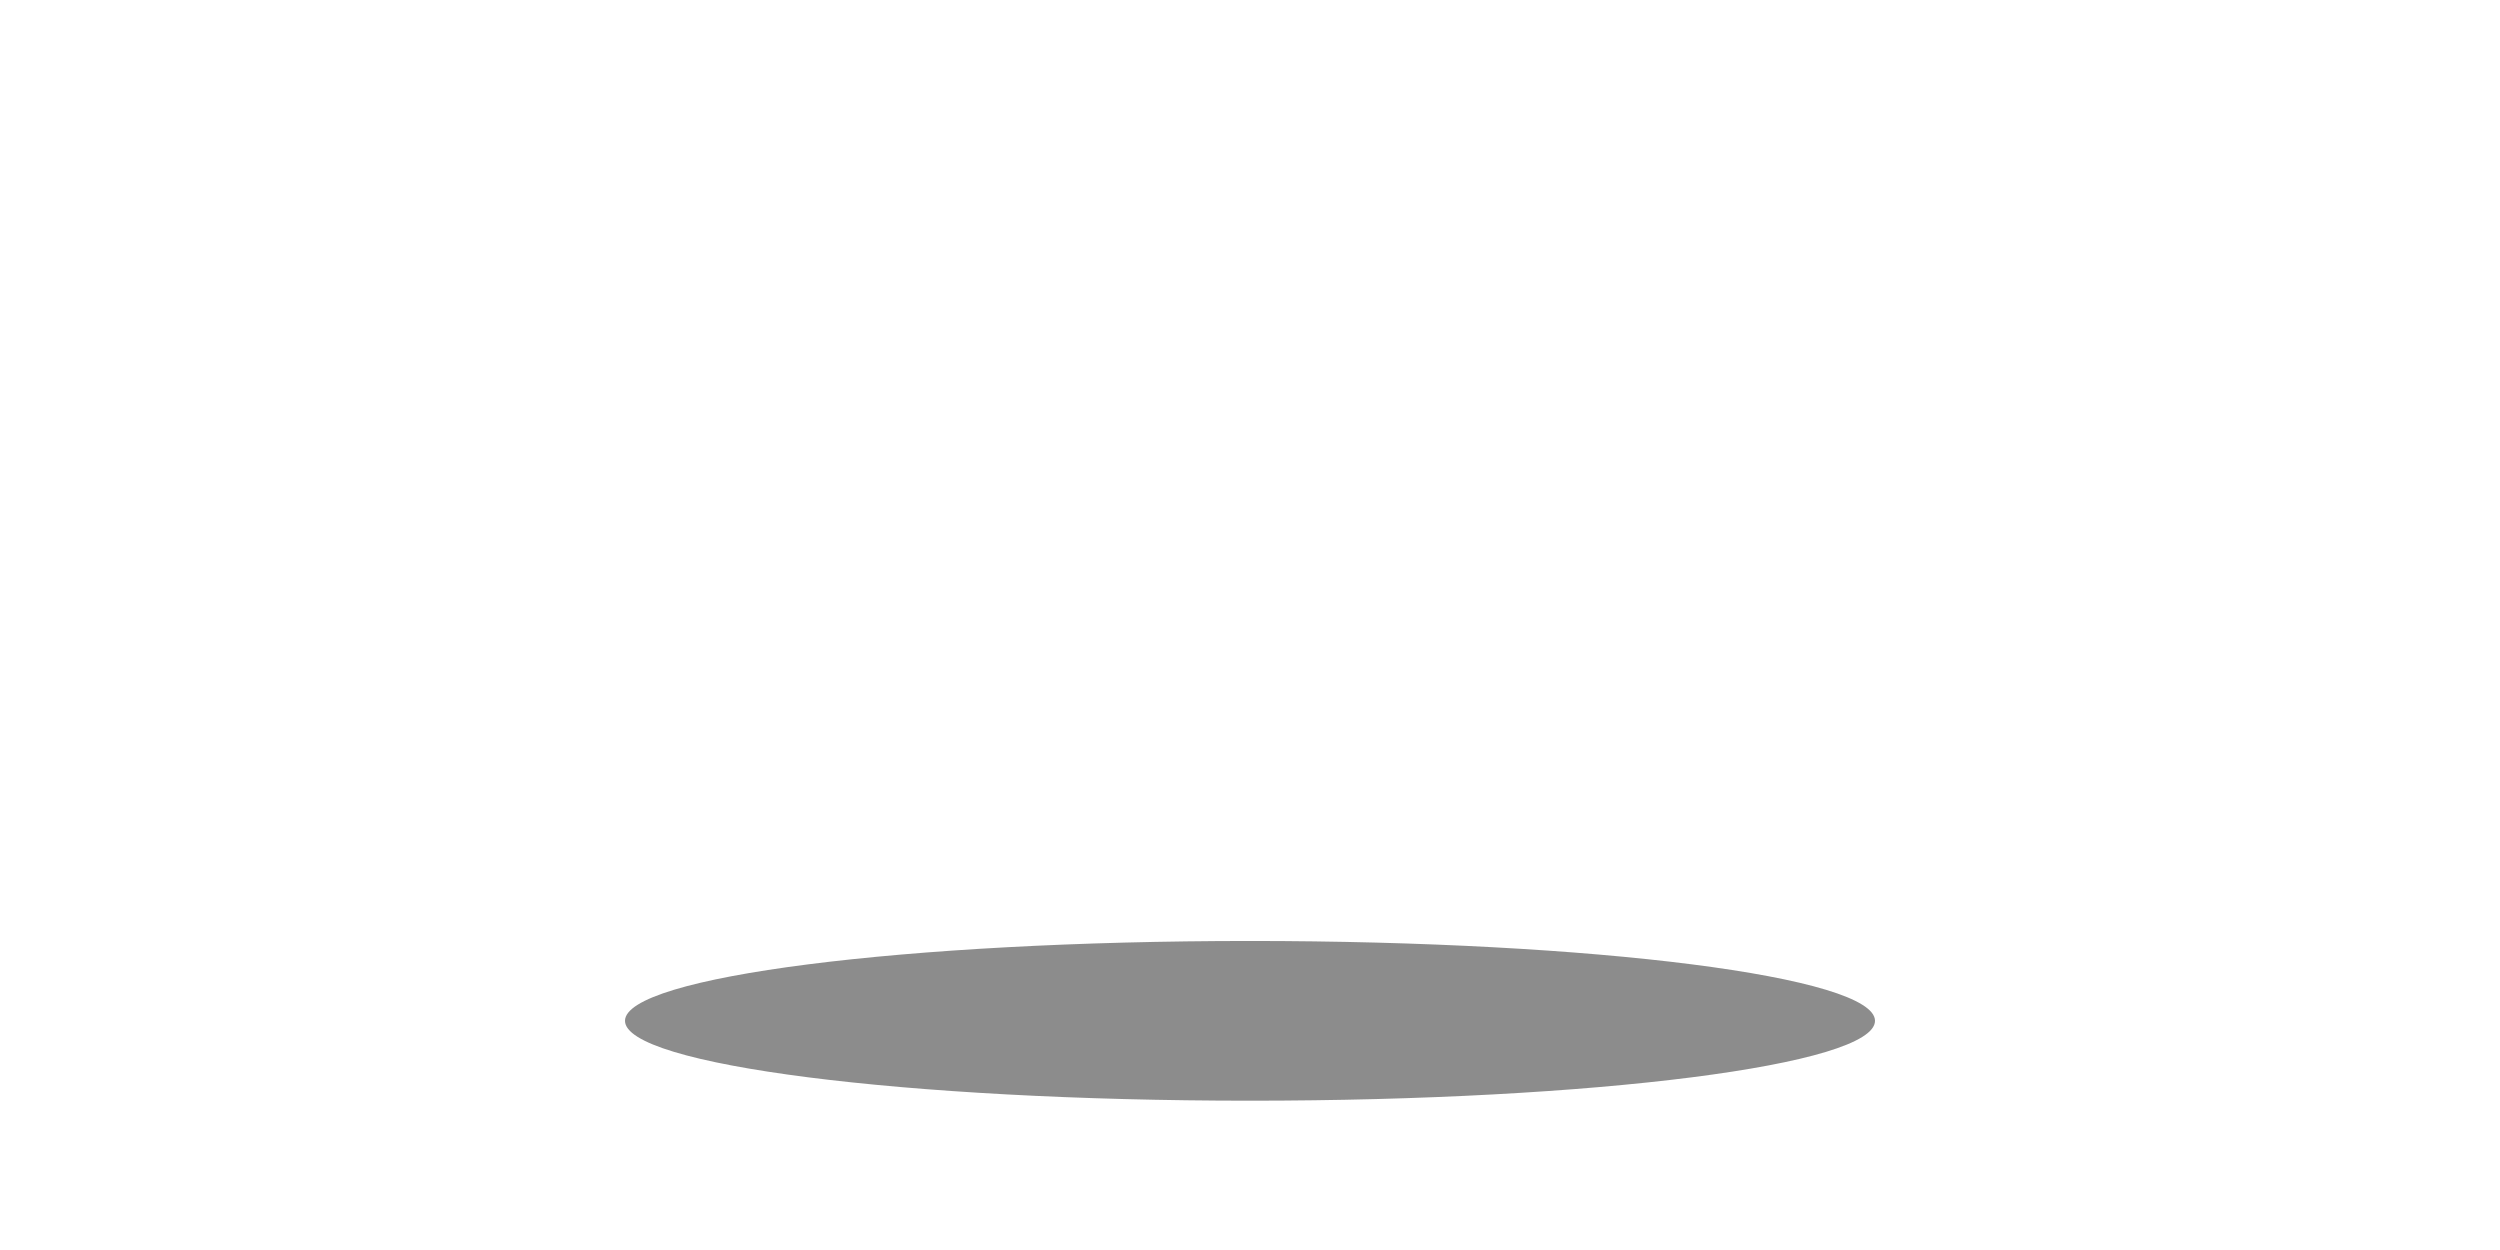
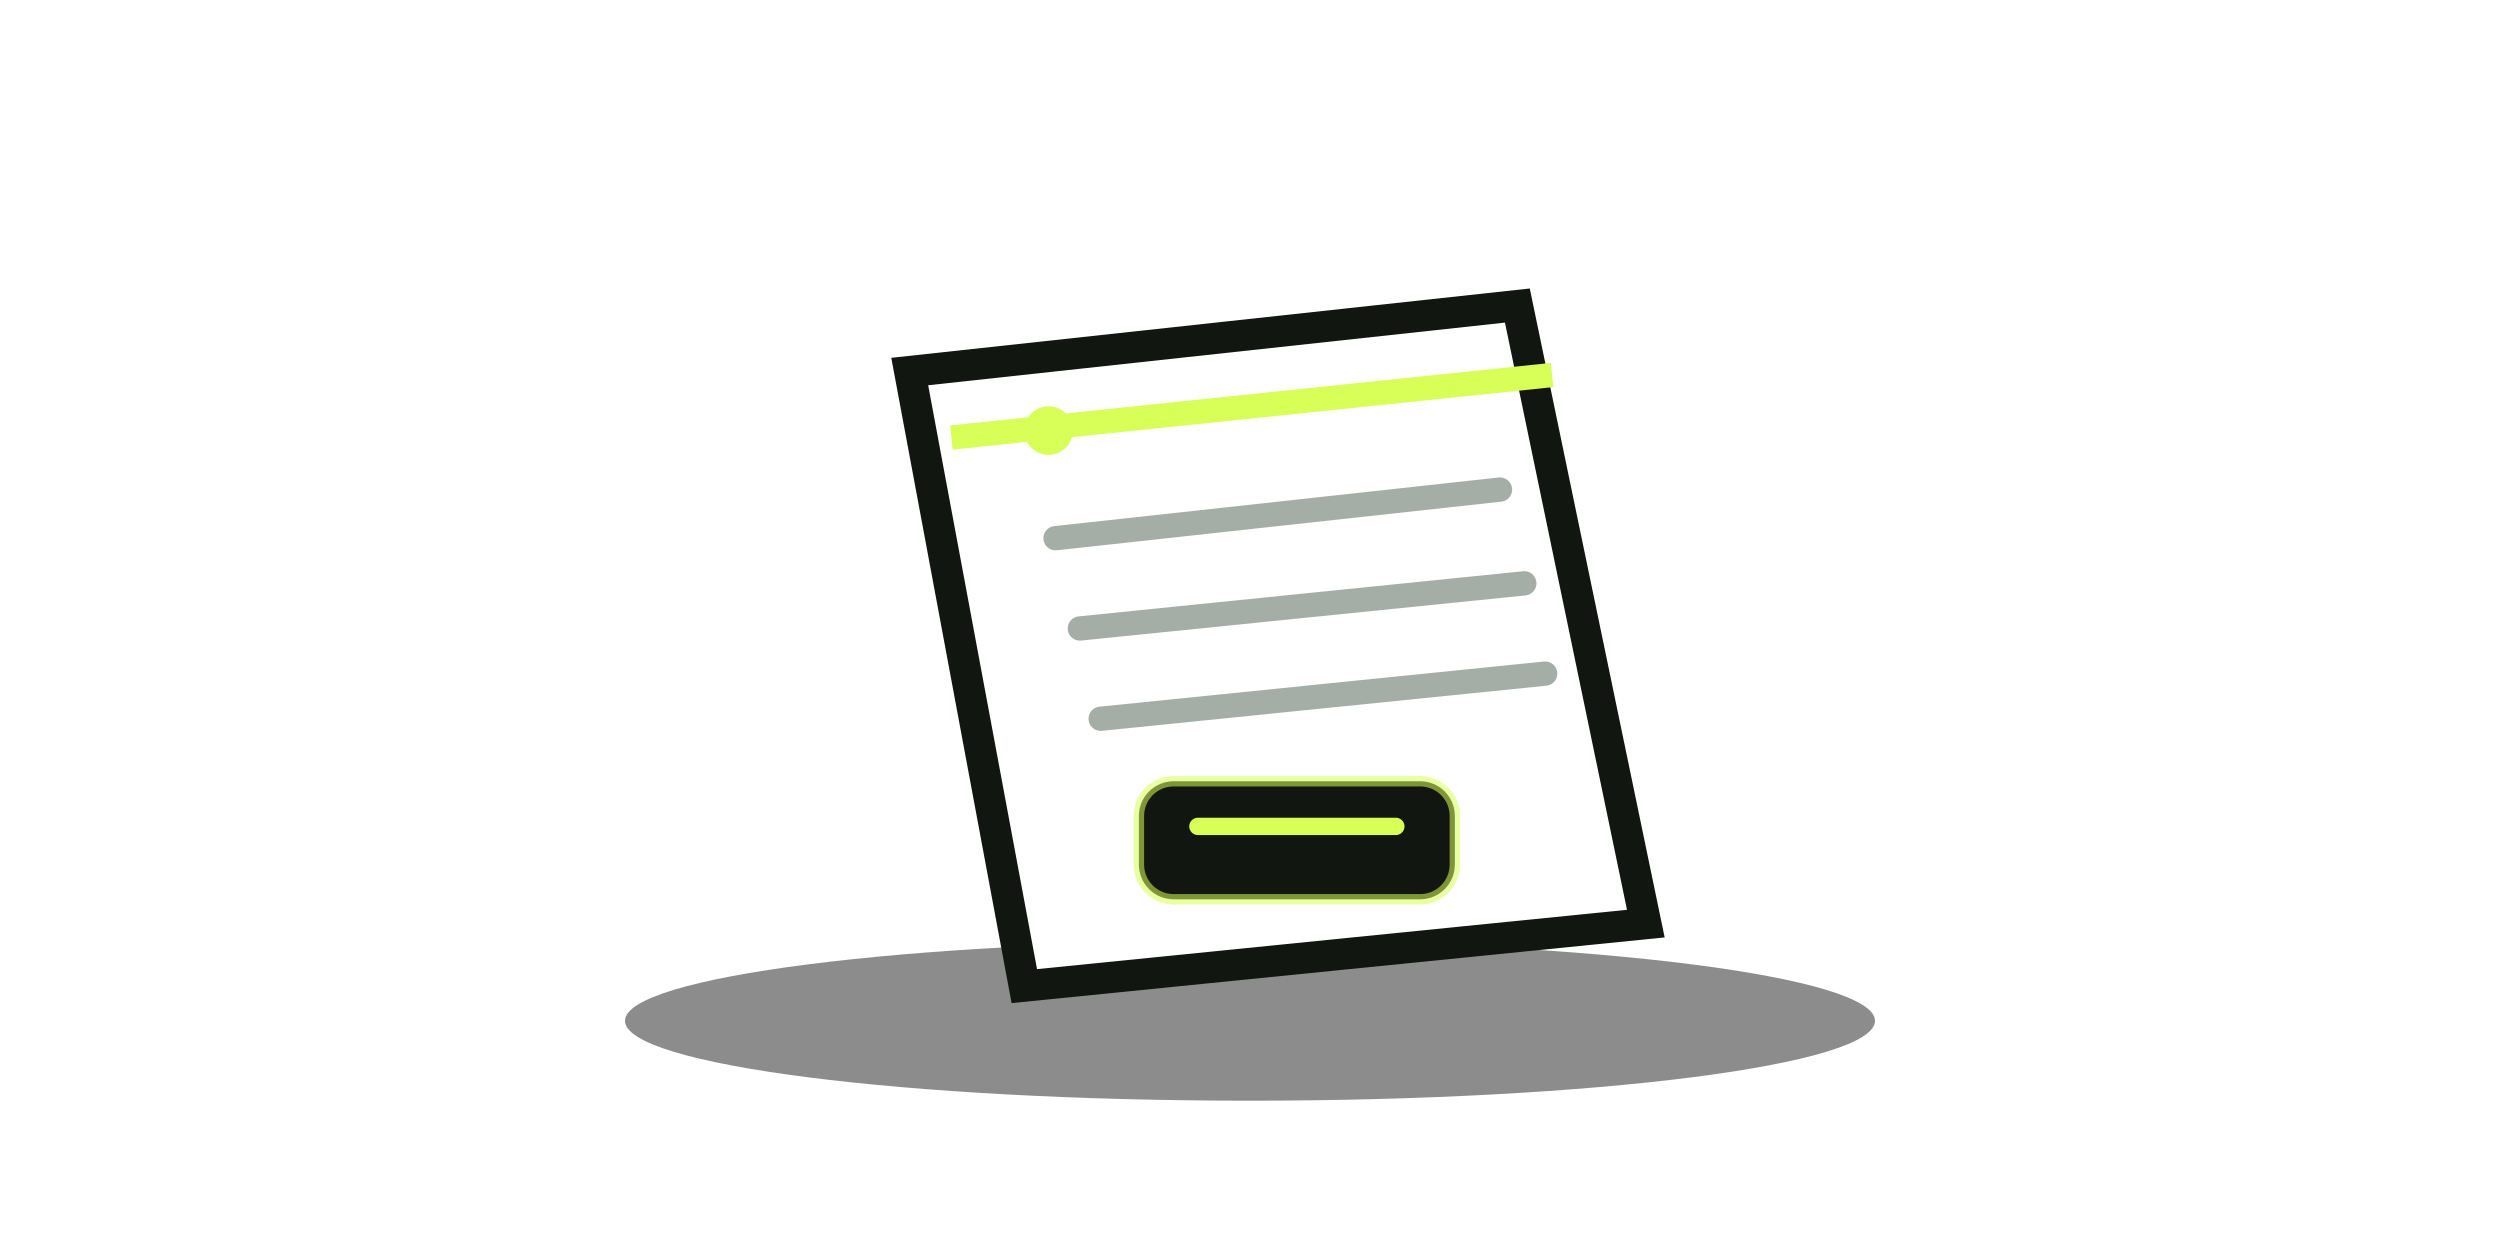
<svg xmlns="http://www.w3.org/2000/svg" width="720" height="360" viewBox="0 0 720 360" fill="none">
  <defs>
    <linearGradient id="p" x1="245" y1="85" x2="470" y2="278">
      <stop stop-color="#FFFFFF" />
      <stop offset=".38" stop-color="#D6DCD8" />
      <stop offset=".75" stop-color="#7C8780" />
      <stop offset="1" stop-color="#252C27" />
    </linearGradient>
    <filter id="s" x="120" y="40" width="480" height="310">
      <feGaussianBlur in="SourceAlpha" stdDeviation="13" />
      <feOffset dy="16" />
      <feColorMatrix values="0 0 0 0 0 0 0 0 0 0 0 0 0 0 0 0 0 0 .58 0" />
      <feBlend in2="SourceGraphic" />
    </filter>
  </defs>
  <ellipse cx="360" cy="294" rx="180" ry="23" fill="#000" fill-opacity=".45" />
-   <g filter="url(#s)">
+   <g>
    <path d="M262 107L437 88L474 266L295 284L262 107Z" fill="url(#p)" stroke="#111611" stroke-width="9" />
    <path d="M274 126L447 108" stroke="#D7FF57" stroke-width="7" />
    <path d="M304 155L432 141M311 181L439 168M317 207L445 194" stroke="#A4AEA7" stroke-width="7" stroke-linecap="round" />
    <rect x="328" y="225" width="91" height="34" rx="10" fill="#111611" stroke="#D7FF57" stroke-opacity=".55" stroke-width="3" />
    <path d="M345 238H402" stroke="#D7FF57" stroke-width="5" stroke-linecap="round" />
    <circle cx="302" cy="124" r="7" fill="#D7FF57" />
  </g>
</svg>
